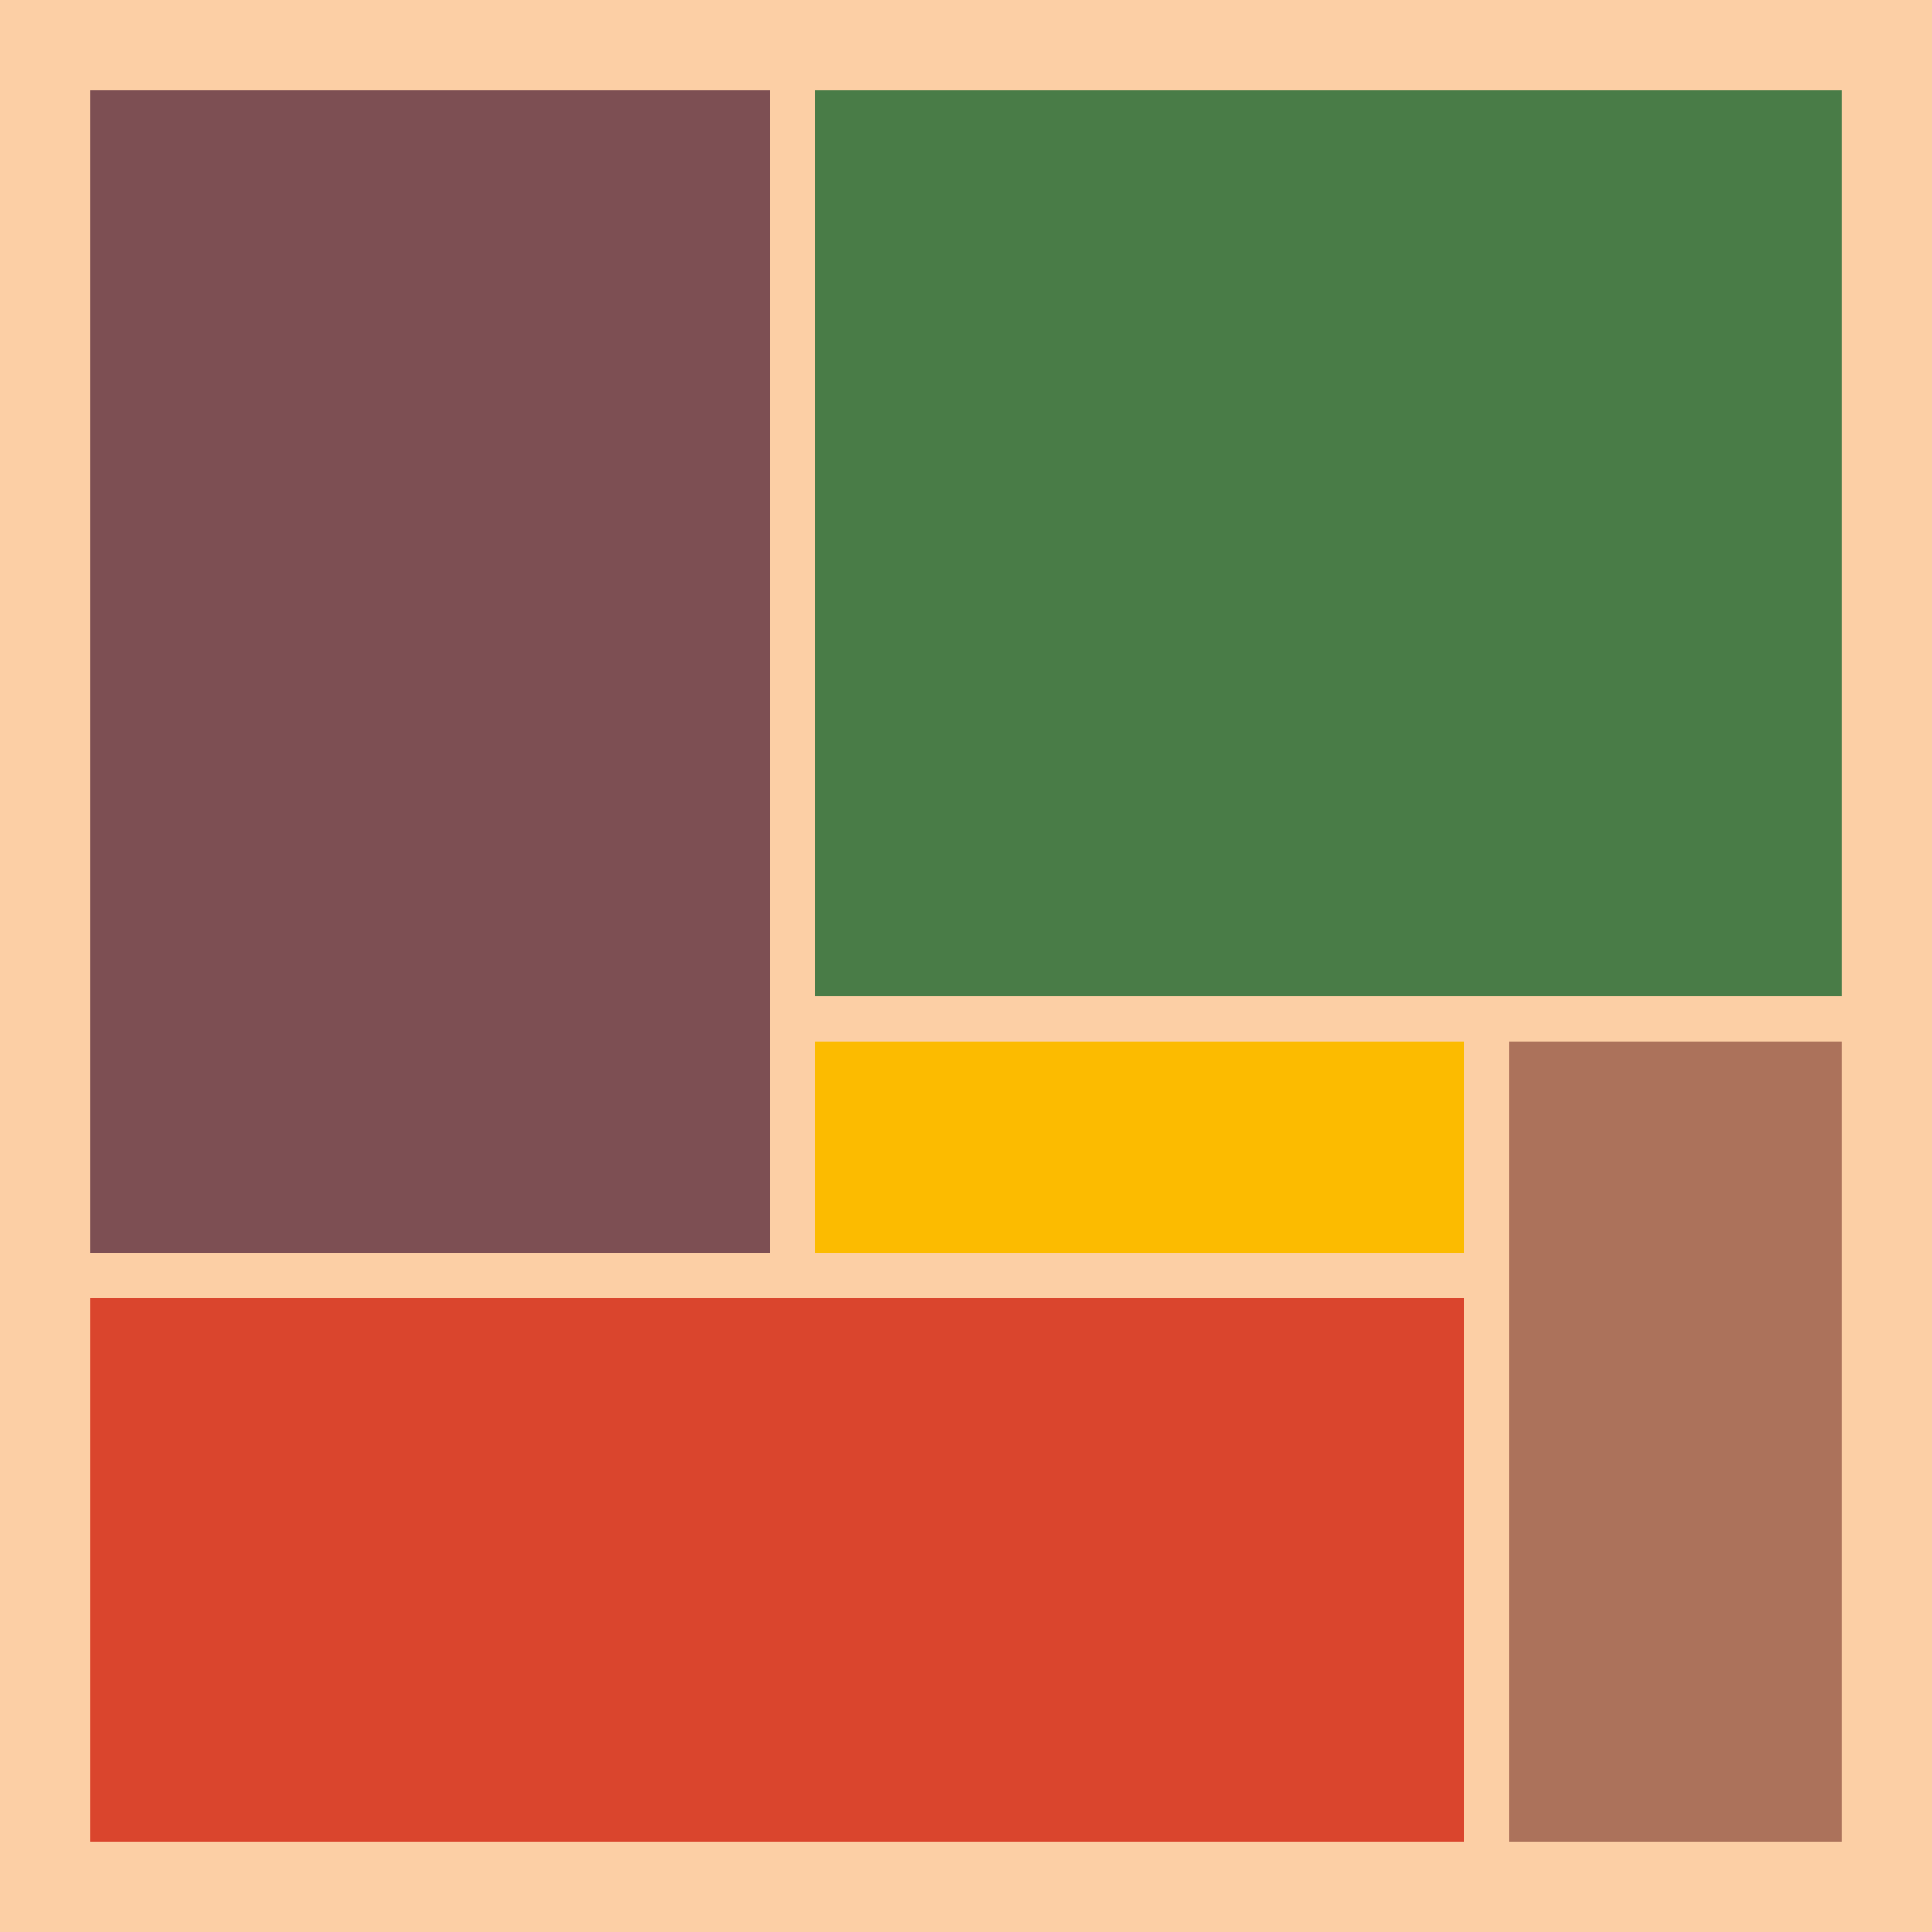
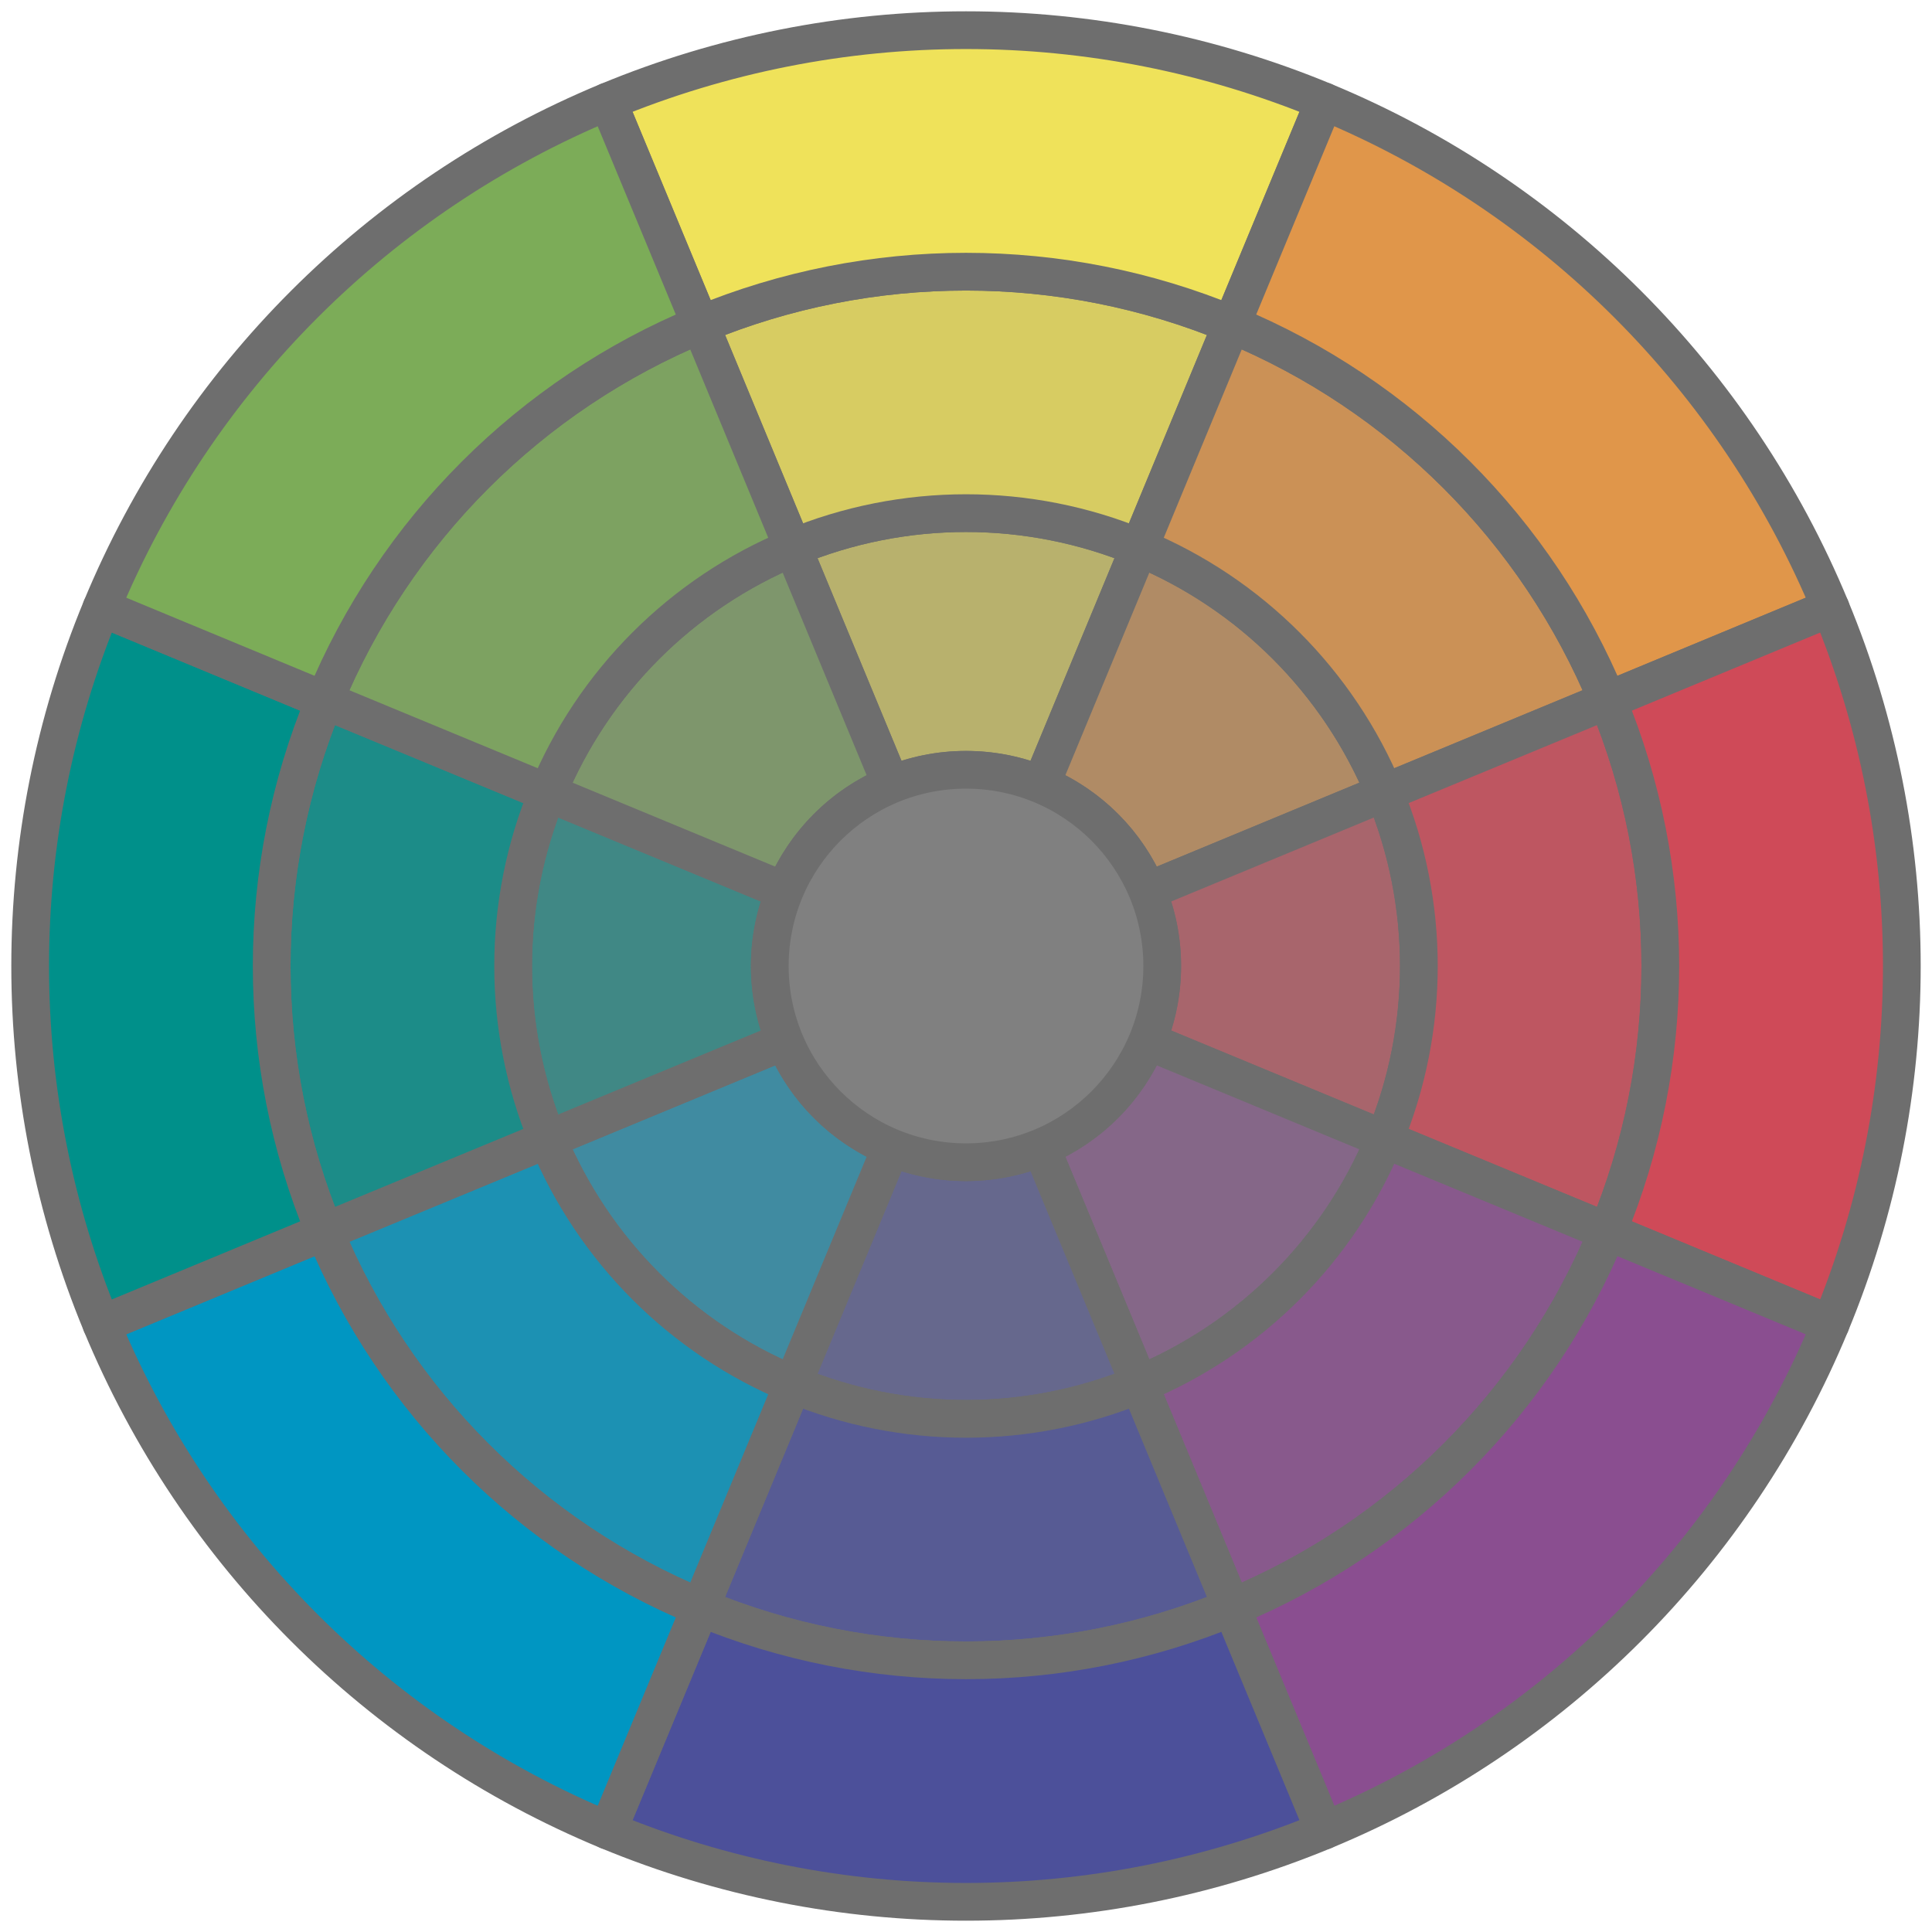
<svg xmlns="http://www.w3.org/2000/svg" viewBox="0 0 128 128">
-   <rect width="128" height="128" fill="#fccfa5" />
-   <rect x="6" y="6" width="45" height="77" fill="#7d4f53" />
-   <rect x="54" y="6" width="68" height="60" fill="#497c47" />
-   <rect x="54" y="69" width="43" height="14" fill="#fcbb00" />
-   <rect x="100" y="69" width="22" height="53" fill="#ac725b" />
-   <rect x="6" y="86" width="91" height="36" fill="#da452d" />
+   <g stroke="#6e6e6e" stroke-width="2.5" stroke-linejoin="round">
+     <path d="M59.03 51.99L52.52 36.28A30 30 0 0 1 75.48 36.28L68.97 51.99A13 13 0 0 0 59.03 51.99Z" fill="#b8b16d" />
+     <path d="M52.52 36.28L46.40 21.50A46 46 0 0 1 81.60 21.50L75.48 36.28A30 30 0 0 0 52.52 36.28Z" fill="#d7cc62" />
+     <path d="M46.40 21.50L40.27 6.72A62 62 0 0 1 87.73 6.72L81.60 21.50A46 46 0 0 0 46.40 21.50Z" fill="#efe25a" />
+     <path d="M68.97 51.99L75.48 36.28A30 30 0 0 1 91.72 52.52L76.01 59.03A13 13 0 0 0 68.97 51.99Z" fill="#b08b65" />
+     <path d="M75.48 36.28L81.60 21.50A46 46 0 0 1 106.50 46.40L91.72 52.52A30 30 0 0 0 75.48 36.28Z" fill="#cb9156" />
+     <path d="M81.60 21.50L87.73 6.72A62 62 0 0 1 121.28 40.27L106.50 46.40A46 46 0 0 0 81.60 21.50Z" fill="#e0964a" />
+     <path d="M76.01 59.03L91.72 52.52A30 30 0 0 1 91.72 75.48L76.01 68.97A13 13 0 0 0 76.01 59.03Z" fill="#a8656c" />
+     <path d="M91.72 52.52L106.50 46.40A46 46 0 0 1 106.50 81.60L91.72 75.48A30 30 0 0 0 91.72 52.52Z" fill="#be5661" />
+     <path d="M106.50 46.40L121.28 40.27A62 62 0 0 1 121.28 87.73L106.50 81.60A46 46 0 0 0 106.50 46.40Z" fill="#cf4a58" />
+     <path d="M76.01 68.97L91.72 75.48A30 30 0 0 1 75.48 91.72L68.97 76.01A13 13 0 0 0 76.01 68.97Z" fill="#856788" />
+     <path d="M91.72 75.48L106.50 81.60A46 46 0 0 1 81.60 106.50L75.48 91.72A30 30 0 0 0 91.72 75.48Z" fill="#88598c" />
+     <path d="M106.50 81.60L121.28 87.73A62 62 0 0 1 87.73 121.28L81.60 106.50A46 46 0 0 0 106.50 81.60Z" fill="#8a4e90" />
+     <path d="M68.97 76.01L75.48 91.72A30 30 0 0 1 52.52 91.72L59.03 76.01A13 13 0 0 0 68.97 76.01Z" fill="#66688d" />
+     <path d="M75.48 91.72L81.60 106.50A46 46 0 0 1 46.40 106.50L52.52 91.72A30 30 0 0 0 75.48 91.72Z" fill="#575b94" />
+     <path d="M81.60 106.50L87.73 121.28A62 62 0 0 1 40.27 121.28L46.40 106.50A46 46 0 0 0 81.60 106.50Z" fill="#4c509a" />
+     <path d="M59.03 76.01L52.52 91.72A30 30 0 0 1 36.28 75.48L51.99 68.97A13 13 0 0 0 59.03 76.01Z" fill="#408ba1" />
+     <path d="M52.52 91.72L46.40 106.50A46 46 0 0 1 21.50 81.60L36.28 75.48A30 30 0 0 0 52.52 91.72Z" fill="#1c91b3" />
+     <path d="M46.40 106.50L40.27 121.28A62 62 0 0 1 6.72 87.73L21.50 81.60A46 46 0 0 0 46.40 106.50Z" fill="#0096c2" />
+     <path d="M51.99 68.97L36.28 75.48A30 30 0 0 1 36.28 52.52L51.99 59.03A13 13 0 0 0 51.99 68.97Z" fill="#408885" />
+     <path d="M36.28 75.48L21.50 81.60A46 46 0 0 1 21.50 46.40L36.28 52.52A30 30 0 0 0 36.28 75.48Z" fill="#1c8c88" />
+     <path d="M21.50 81.60L6.72 87.73A62 62 0 0 1 6.72 40.27L21.50 46.40A46 46 0 0 0 21.50 81.60Z" fill="#00908a" />
+     <path d="M51.99 59.03L36.28 52.52A30 30 0 0 1 52.52 36.28L59.03 51.99A13 13 0 0 0 51.99 59.03Z" fill="#7e966c" />
+     <path d="M36.28 52.52L21.50 46.40A46 46 0 0 1 46.40 21.50L52.52 36.28A30 30 0 0 0 36.28 52.52Z" fill="#7da261" />
+     <path d="M21.50 46.40L6.72 40.27A62 62 0 0 1 40.27 6.72L46.40 21.50A46 46 0 0 0 21.50 46.40Z" fill="#7cac58" />
+     <circle cx="64" cy="64" r="13" fill="#808080" />
+   </g>
</svg>
